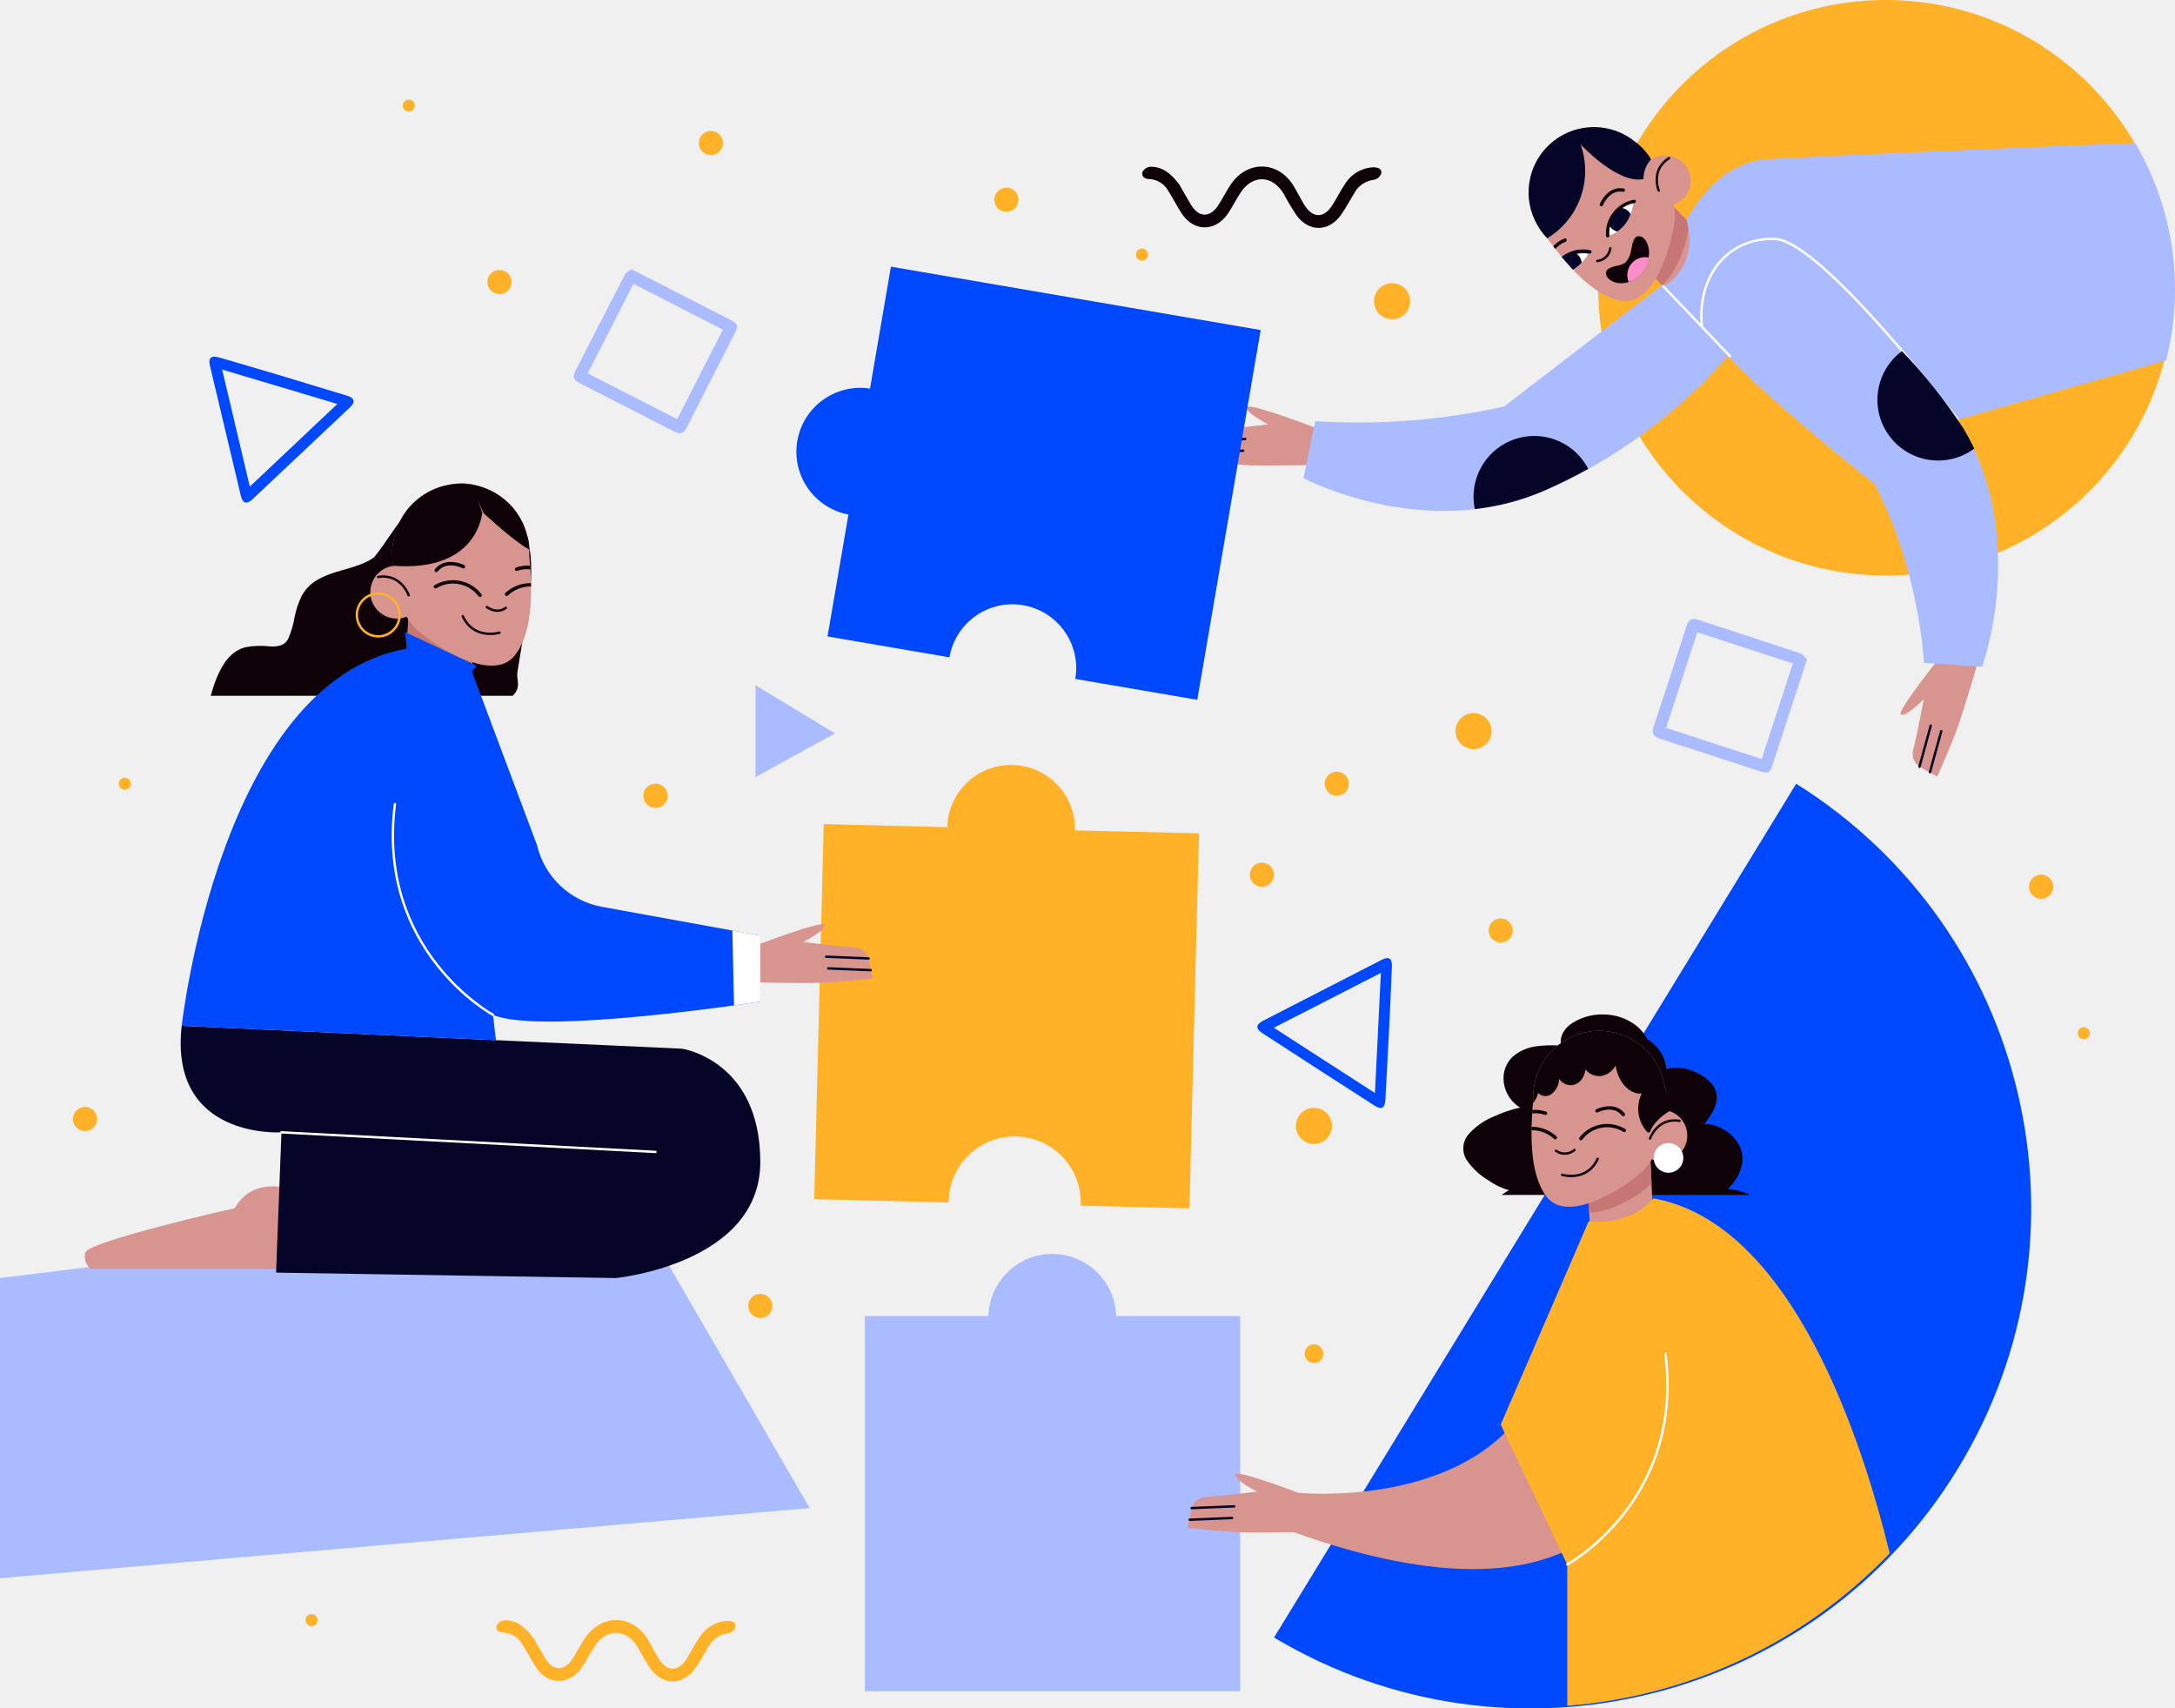
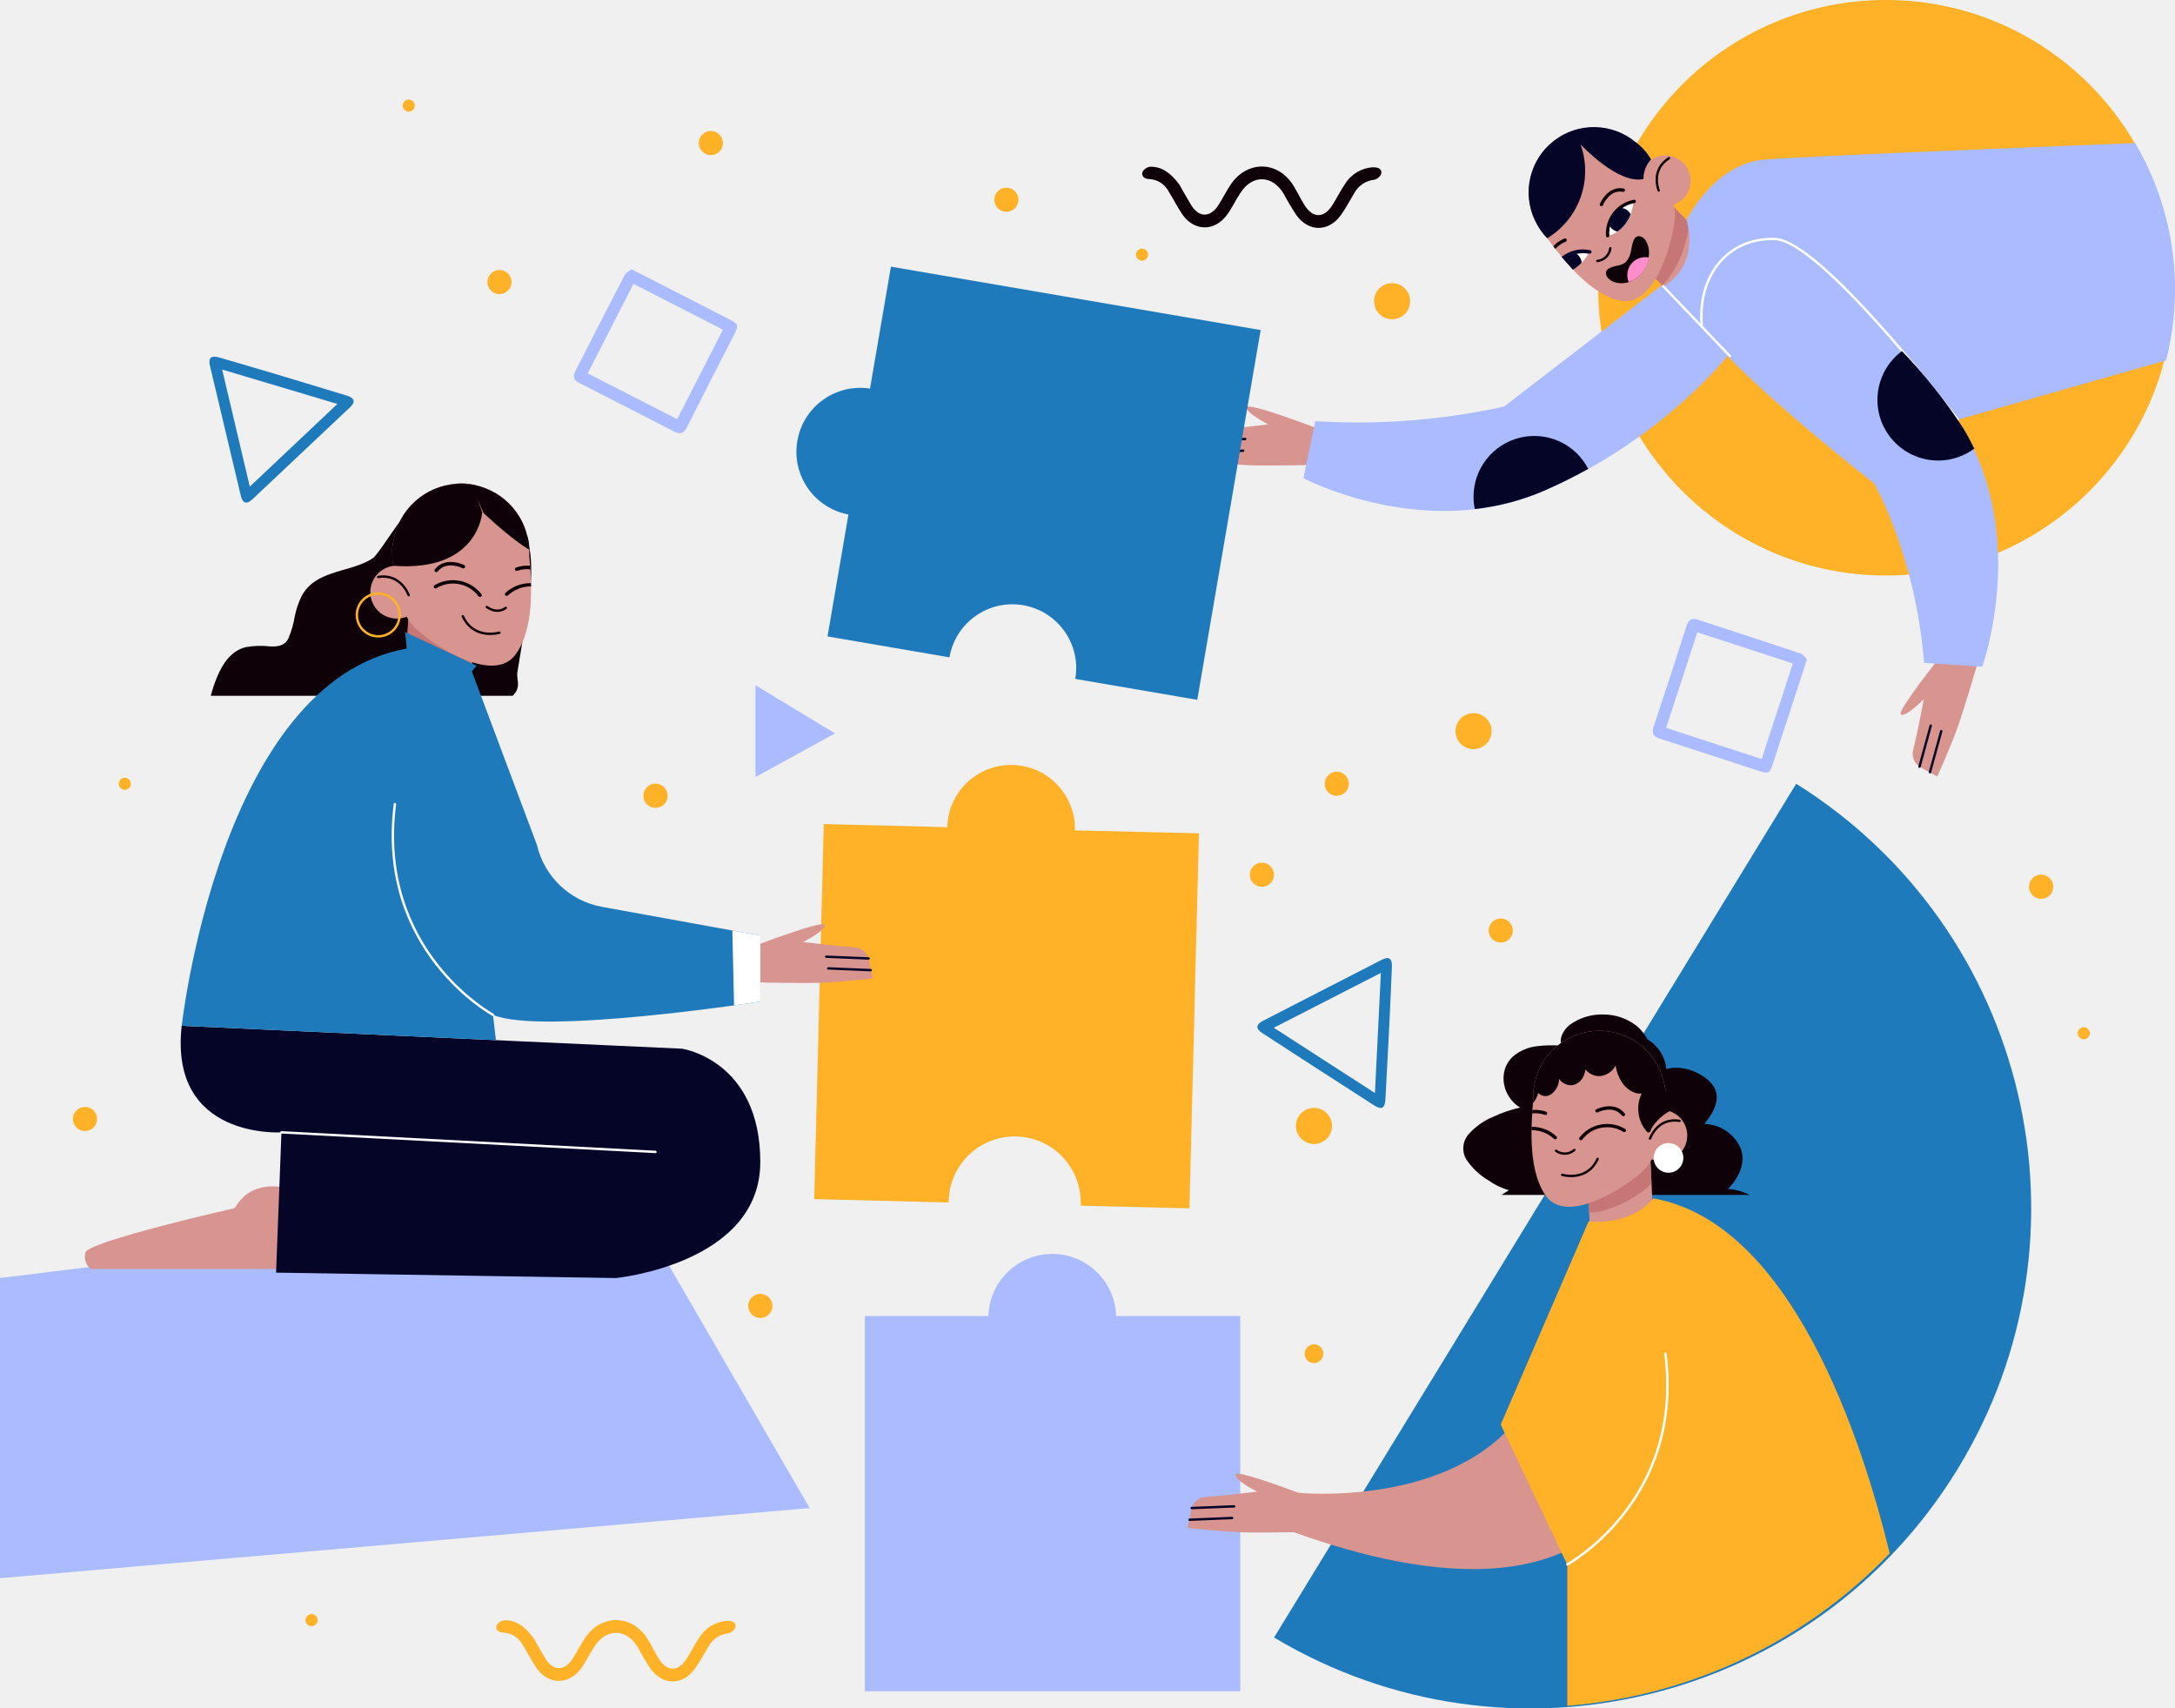
<svg xmlns="http://www.w3.org/2000/svg" viewBox="0 0 457.72 359.22">
  <defs>
-     <style>.cls-1{fill:#abf}.cls-2{fill:#ffb127}.cls-3{fill:#d8948f}.cls-11,.cls-13,.cls-4,.cls-6{fill:none;stroke-linecap:round;stroke-linejoin:round;stroke-width:.5px}.cls-4{stroke:#050528}.cls-5{fill:#c67775}.cls-6{stroke:#0e0108}.cls-7{fill:#0e0108}.cls-8{fill:#fff}.cls-9{fill:#050528}.cls-10{fill:#ff8dcc}.cls-11{stroke:#fff}.cls-12{fill:#0048fd}.cls-13{stroke:#ffb127}</style>
+     <style>.cls-1{fill:#abf}.cls-2{fill:#ffb127}.cls-3{fill:#d8948f}.cls-11,.cls-13,.cls-4,.cls-6{fill:none;stroke-linecap:round;stroke-linejoin:round;stroke-width:.5px}.cls-4{stroke:#050528}.cls-5{fill:#c67775}.cls-6{stroke:#0e0108}.cls-7{fill:#0e0108}.cls-8{fill:#fff}.cls-9{fill:#050528}.cls-10{fill:#ff8dcc}.cls-11{stroke:#fff}.cls-12{fill:#1e7abb}.cls-13{stroke:#ffb127}</style>
  </defs>
  <g id="Layer_2" data-name="Layer 2">
    <g id="OBJECTS">
      <path d="M234.88,276.93a13.44,13.44,0,0,0-26.87,0H182v78.95h79V276.93Z" class="cls-1" />
      <path d="M226.21,174.73a13.43,13.43,0,1,0-26.86-.67l-26-.66-2,78.92,28.29.71a13.9,13.9,0,0,1,27.8,0c0,.23,0,.45,0,.67l22.87.57,2-78.92Z" class="cls-2" />
      <circle cx="396.88" cy="60.55" r="60.55" class="cls-2" />
      <path d="M277.19,90.14s-14.67-5.63-14.84-4.43,4.55,3.58,4.55,3.58-7,.89-10.89,1.12a3.33,3.33,0,0,0-3,2.71L252.26,97s7.12.77,11,.91,15.52-.11,15.52-.11Z" class="cls-3" />
      <line x1="253.11" x2="262.05" y1="92.75" y2="92.38" class="cls-4" />
      <line x1="252.67" x2="261.62" y1="95.21" y2="94.84" class="cls-4" />
      <path d="M408.8,137.59s-9.84,12.25-8.74,12.78,4.79-3.24,4.79-3.24-1.28,7-2.25,10.71a3.33,3.33,0,0,0,1.67,3.69l3.43,1.88s2.9-6.55,4.22-10.2,4.61-14.82,4.61-14.82Z" class="cls-3" />
      <line x1="403.95" x2="406.32" y1="161.32" y2="152.69" class="cls-4" />
      <line x1="406.15" x2="408.53" y1="162.48" y2="153.85" class="cls-4" />
      <path d="M361.79,62.85h0a6.64,6.64,0,0,0,.13-9.36l-9.33-9.59a6.64,6.64,0,0,0-9.36-.13h0a6.62,6.62,0,0,0-.13,9.35l9.33,9.6A6.64,6.64,0,0,0,361.79,62.85Z" class="cls-3" />
      <path d="M342.83,44.16l.81-.79a6.08,6.08,0,0,1,8.56.12l3.3,3.4C355,52.38,352.22,58,349.74,60l-7-7.23A6.07,6.07,0,0,1,342.83,44.16Z" class="cls-5" />
      <path d="M325.63,50.15a13.93,13.93,0,0,1-2.54-3.68l-.06-.11h0A13.74,13.74,0,0,1,344.17,29.9h0c2.62,1.53,5.81,7.83,7.44,11.37a9.56,9.56,0,0,1,.81,5.14c-.73,6-4.54,18.15-11.34,16.88C335,62.15,329.34,55.2,325.63,50.15Z" class="cls-3" />
      <path d="M336.14,54.92a3.07,3.07,0,0,0,2.75-2.68" class="cls-6" />
      <path d="M341.87,40.27a.44.44,0,0,0,.1-.19.37.37,0,0,0-.29-.42c-3.4-.61-5,3.22-5,3.26a.36.36,0,0,0,.2.46.34.34,0,0,0,.46-.2c.05-.13,1.36-3.33,4.18-2.82A.4.4,0,0,0,341.87,40.27Z" class="cls-7" />
      <path d="M327.31,52.37l-.44-.56a6.65,6.65,0,0,1,2.37-1.62.35.35,0,0,1,.45.21.36.36,0,0,1-.21.46A5.7,5.7,0,0,0,327.31,52.37Z" class="cls-7" />
      <path d="M338.68,49.56s4.6-1.08,5.15-7.53C343.83,42,337.07,44.56,338.68,49.56Z" class="cls-8" />
      <path d="M338.57,49.85a.34.34,0,0,0,.11-.29A6.44,6.44,0,0,1,344,42.72a.36.36,0,0,0,.26-.43.36.36,0,0,0-.43-.26,7.24,7.24,0,0,0-5.86,7.6.36.36,0,0,0,.39.32A.38.38,0,0,0,338.57,49.85Z" class="cls-7" />
      <path d="M354.27,34.32a5.32,5.32,0,1,0-.1,7.53A5.31,5.31,0,0,0,354.27,34.32Z" class="cls-3" />
      <path d="M349.07,40.09s-1.8-4.3,2.16-6.81" class="cls-6" />
      <path d="M340.39,48.72a2.49,2.49,0,0,1-1.14-.56,2.55,2.55,0,0,1-.71-1.08,6.18,6.18,0,0,1,2.33-3.34,2.48,2.48,0,0,1,2.29,1.34A7.55,7.55,0,0,1,340.39,48.72Z" class="cls-9" />
      <path d="M331.78,53.42a8,8,0,0,1,2.51-.05,11.16,11.16,0,0,1-1.41,1.9,2.52,2.52,0,0,0-.24-.87A2.49,2.49,0,0,0,331.78,53.42Z" class="cls-8" />
      <polygon points="331.28 53.15 331.28 53.15 331.28 53.15 331.28 53.15" class="cls-9" />
      <path d="M331,56.74l.09-.05.31-.19.27-.19.33-.26.26-.21.39-.38.2-.19h0a2.52,2.52,0,0,0-.24-.87,2.49,2.49,0,0,0-.86-1,8,8,0,0,1,2.51-.05l.27,0a.35.35,0,0,0,.11-.7,7.16,7.16,0,0,0-6,1.4l.16.19h0l.27.32C329.75,55.35,330.38,56.05,331,56.74Zm.25-3.59Z" class="cls-9" />
      <path d="M340.51,59.56a5.35,5.35,0,0,0,3.3-.66A6.52,6.52,0,0,0,347,53.73a4.94,4.94,0,0,0-.72-3.21c-.66-.92-1.9-1.23-2.45-.05s-.43,2.49-1,3.64a4.14,4.14,0,0,1-.81,1.15,3.72,3.72,0,0,1-.89.45c-.89.3-3.24.45-3.17,1.82C338.06,58.73,339.48,59.41,340.51,59.56Z" class="cls-7" />
      <path d="M343.39,55.4A3.79,3.79,0,0,1,347,54.19a6.48,6.48,0,0,1-3.16,4.71,5.81,5.81,0,0,1-1.09.45A3.81,3.81,0,0,1,343.39,55.4Z" class="cls-10" />
      <path d="M349.74,60,316.53,85.54a142.18,142.18,0,0,1-39.74,3.08l-2.48,12s25.55,13.54,50.61,2.67,38.83-28.63,38.83-28.63Z" class="cls-1" />
      <path d="M412.85,89.8c-9.09-14.91-34.71-38.53-40.6-38.53a14.83,14.83,0,0,0-14.84,14.84c0,6.73,37,35.63,37,35.63s8.72,15.12,10.51,37.75l12.21.81S427.06,113.13,412.85,89.8Z" class="cls-1" />
      <path d="M455.85,75.83a60.67,60.67,0,0,0-6.52-45.73c-12.08.48-68.55,2.72-78,3.48-10.62.85-16.39,12.7-16.39,12.7,2.7,10.25-4.88,14-4.88,14,6.58,14.87,54.6,30.13,54.6,30.13Z" class="cls-1" />
      <line x1="350.04" x2="364.05" y1="60.25" y2="74.93" class="cls-11" />
      <path d="M412,88.29s-28.6-37.64-38.46-38S357.09,58,358.16,68.76" class="cls-11" />
      <path d="M415.48,94.39c-.7-1.44-1.47-2.87-2.33-4.3a109,109,0,0,0-12.89-16.21,12.77,12.77,0,0,0,15.22,20.51Z" class="cls-9" />
      <path d="M334.24,98.66a12.78,12.78,0,0,0-24.14,5.85,12.42,12.42,0,0,0,.27,2.61,51,51,0,0,0,14.55-3.85C328.23,101.83,331.33,100.28,334.24,98.66Z" class="cls-9" />
      <path d="M332.63,30.38s7.79,8.46,13.23,7.29a6,6,0,0,1,1.6-4.13,11.94,11.94,0,0,0-3.27-3.64h0A13.74,13.74,0,0,0,323,46.35h0l.06.11a13.93,13.93,0,0,0,2.54,3.68A16.6,16.6,0,0,0,332.63,30.38Z" class="cls-9" />
      <path d="M378,164.92A105.3,105.3,0,0,1,268.12,344.57Z" class="cls-12" />
      <path d="M368.21,251.44H316c.51-.34,1-.68,1.56-1a13.34,13.34,0,0,1-4.33-2.07,14.49,14.49,0,0,1-4.63-4.36,4.54,4.54,0,0,1,.31-5.17,14.17,14.17,0,0,1,5.33-3.85,26.51,26.51,0,0,1,5.67-1.93,7.28,7.28,0,0,1-3.5-6.41,6.22,6.22,0,0,1,1.92-4.28,9.41,9.41,0,0,1,5.07-2.22,24.25,24.25,0,0,1,5.25-.1c-.63-1.49.31-3.32,1.72-4.42a11.5,11.5,0,0,1,7.14-2.16,11.2,11.2,0,0,1,7,2.48,9.43,9.43,0,0,1,2.22,2.78,8.11,8.11,0,0,1,3.94,6.24c3.18-1,7.32.68,9.27,2.76,2.66,2.82.9,6.12-1.27,8.76a8.66,8.66,0,0,1,7.61,5.05c1.17,3-.24,6.26-2.66,8.64A11.8,11.8,0,0,1,368.21,251.44Z" class="cls-7" />
      <path d="M341.61,265.42h0a6.72,6.72,0,0,0,6.39-7l-.64-13.56a6.74,6.74,0,0,0-7-6.39h0a6.73,6.73,0,0,0-6.39,7l.65,13.57A6.73,6.73,0,0,0,341.61,265.42Z" class="cls-3" />
      <path d="M339.76,238.47l1.14-.05a6.16,6.16,0,0,1,6.43,5.84l.23,4.81c-4.08,3.82-9.93,6.2-13.16,6.06l-.48-10.23A6.17,6.17,0,0,1,339.76,238.47Z" class="cls-5" />
      <path d="M322.66,231.47a13.8,13.8,0,0,1,.55-4.51c0-.06,0-.1,0-.12h0a13.95,13.95,0,0,1,27.12,1.7,0,0,0,0,0,0,0c1,2.92-.85,9.86-2,13.65a9.51,9.51,0,0,1-2.84,4.44c-4.55,4-15.64,10.75-20,5.22C321.7,246.88,322.09,237.8,322.66,231.47Z" class="cls-3" />
      <path d="M327.45,242.15a3.1,3.1,0,0,0,3.89-.18" class="cls-6" />
      <path d="M341.65,234.87a.32.32,0,0,0,.2-.08.35.35,0,0,0,.06-.5c-2.17-2.76-5.93-.89-6-.87a.36.36,0,1,0,.33.64c.13-.06,3.27-1.61,5.08.67A.35.35,0,0,0,341.65,234.87Z" class="cls-7" />
      <path d="M322.44,234.29c0-.24,0-.49.05-.73a7.21,7.21,0,0,1,2.89.36.37.37,0,0,1,.2.47.35.35,0,0,1-.47.2A6.07,6.07,0,0,0,322.44,234.29Z" class="cls-7" />
      <path d="M332.7,239.94a.39.39,0,0,0,.28-.15,6.54,6.54,0,0,1,8.64-1.63.36.36,0,1,0,.34-.63,7.35,7.35,0,0,0-9.57,1.84.36.36,0,0,0,.09.5A.38.38,0,0,0,332.7,239.94Z" class="cls-7" />
      <path d="M322.32,237.11a7.5,7.5,0,0,1,5.21,2,.36.36,0,0,1-.47.55,6.85,6.85,0,0,0-4.75-1.84C322.31,237.58,322.32,237.34,322.32,237.11Z" class="cls-7" />
      <path d="M355.07,238.69a5.4,5.4,0,1,0-5.14,5.65A5.4,5.4,0,0,0,355.07,238.69Z" class="cls-3" />
      <path d="M347.24,239.58s1.52-4.48,6.22-3.73" class="cls-6" />
      <path d="M328.74,247.21s5.22,1.58,7.48-3.36" class="cls-6" />
      <path d="M322.66,231.47a13.8,13.8,0,0,1,.55-4.51c0-.06,0-.1,0-.12h0a13.95,13.95,0,0,1,27.12,1.7,0,0,0,0,0,0,0,43,43,0,0,1,1,5.29c-1.46.76-3.56,2.68-4,4.17a.42.42,0,0,1-.7.18,7.32,7.32,0,0,1-1.14-8.09c-1.62.22-3.28-1-4.16-2.34a8.87,8.87,0,0,1-1.34-3.53,4.7,4.7,0,0,1-.45.68,4.11,4.11,0,0,1-2.71,1.53,3.66,3.66,0,0,1-3.18-1.41,4.7,4.7,0,0,1-.39,1.41,3.18,3.18,0,0,1-2.33,1.91,3,3,0,0,1-2.73-1.2l-.09-.14a4.08,4.08,0,0,1-1.69,3.27,2.08,2.08,0,0,1-2.47-.07,1.7,1.7,0,0,1-.24-.22,5.1,5.1,0,0,1-1.14,2.19Z" class="cls-7" />
      <path d="M354.25,243.65a3.12,3.12,0,1,0-3.12,3.12A3.12,3.12,0,0,0,354.25,243.65Z" class="cls-8" />
      <path d="M250.68,317.7a3.33,3.33,0,0,1,3-2.71c3.87-.22,10.88-1.12,10.88-1.12s-4.71-2.37-4.54-3.58c.13-1,9.47,2.43,13.26,3.84,4.76.38,37.21,2.1,49.51-20.68l21.39,17.07s-8.44,34.69-71.9,11.89c-3.74.06-9,.13-11.35,0-3.89-.13-11-.9-11-.9Z" class="cls-3" />
      <line x1="250.78" x2="259.73" y1="317.33" y2="316.97" class="cls-4" />
      <line x1="250.35" x2="259.29" y1="319.79" y2="319.42" class="cls-4" />
      <path d="M315.82,299.76,334.32,257s8.52,1.23,13.64-4.83c29.28,5.17,44.07,51.41,49.72,74.69a105.33,105.33,0,0,1-67.85,32.08v-29.7Z" class="cls-2" />
      <path d="M329.83,329.19s24.6-13.35,20.65-44.34" class="cls-11" />
      <polygon points="170.39 317.33 132.81 252.54 0 268.93 0 332.09 170.39 317.33" class="cls-1" />
      <path d="M109.69,136.51c-.27,1.63-.53,3.26-.8,4.9s.91,3.13-1,5H44.36a30.56,30.56,0,0,1,1.31-3.92c1.17-2.81,2.93-5.57,6.08-6.32a17.29,17.29,0,0,1,5.08-.15c1.6.07,3.06-.11,3.85-1.66a20.4,20.4,0,0,0,1.34-4.6,17.64,17.64,0,0,1,1.42-4.26c2.79-5.36,9.41-5,14.12-7.5a11.68,11.68,0,0,0,1.12-.7c.66-.75,1.25-1.58,1.82-2.37,1.36-1.91,2.63-3.89,4.07-5.75,2.33-3,5.31-5.75,9-6.76a9.43,9.43,0,0,1,2.37-.64,11.72,11.72,0,0,1,7.51,1.77,16.71,16.71,0,0,1,5.91,6,19.55,19.55,0,0,1,2.35,8,40.85,40.85,0,0,1-.51,9.5C110.75,130.18,110.2,133.34,109.69,136.51Z" class="cls-7" />
      <path d="M91.82,151.92h0a7,7,0,0,1-6.59-7.25l.67-14a6.94,6.94,0,0,1,7.25-6.59h0a7,7,0,0,1,6.59,7.25l-.67,14A7,7,0,0,1,91.82,151.92Z" class="cls-3" />
      <path d="M93.74,124.12l-1.18-.06a6.35,6.35,0,0,0-6.63,6l-.24,5c4.21,3.94,10.24,6.4,13.57,6.25l.51-10.55A6.36,6.36,0,0,0,93.74,124.12Z" class="cls-5" />
      <path d="M111.38,116.89a14.62,14.62,0,0,0-.56-4.65.53.53,0,0,1,0-.13h0a14.38,14.38,0,0,0-28,1.75v0c-1,3,.87,10.17,2,14.08a10.05,10.05,0,0,0,2.93,4.58c4.7,4.17,16.14,11.09,20.6,5.38C112.37,132.78,112,123.42,111.38,116.89Z" class="cls-3" />
      <path d="M106.44,127.91s-1.66,1.46-4-.19" class="cls-6" />
      <path d="M91.79,120.4a.42.42,0,0,1-.21-.08.38.38,0,0,1-.06-.53c2.24-2.83,6.12-.91,6.16-.89a.38.38,0,0,1,.16.5.37.37,0,0,1-.5.17c-.14-.07-3.38-1.67-5.24.69A.4.4,0,0,1,91.79,120.4Z" class="cls-7" />
      <path d="M111.6,119.8c0-.25,0-.5,0-.75a7.07,7.07,0,0,0-3,.37.36.36,0,0,0-.21.48.37.37,0,0,0,.48.21A6.18,6.18,0,0,1,111.6,119.8Z" class="cls-7" />
      <path d="M101,125.63a.39.39,0,0,1-.29-.16,6.74,6.74,0,0,0-8.91-1.68.37.37,0,0,1-.35-.65,7.58,7.58,0,0,1,9.87,1.9.37.37,0,0,1-.09.52A.39.39,0,0,1,101,125.63Z" class="cls-7" />
      <path d="M111.73,122.71a7.71,7.71,0,0,0-5.37,2.05.38.38,0,0,0,0,.53.39.39,0,0,0,.53,0,7.08,7.08,0,0,1,4.9-1.9C111.74,123.19,111.73,123,111.73,122.71Z" class="cls-7" />
      <path d="M77.94,124.33a5.57,5.57,0,1,1,5.3,5.83A5.57,5.57,0,0,1,77.94,124.33Z" class="cls-3" />
      <path d="M86,125.25s-1.57-4.62-6.41-3.84" class="cls-6" />
      <path d="M105.11,133.13s-5.39,1.62-7.72-3.47" class="cls-6" />
      <path d="M82.79,113.88v0a14.38,14.38,0,0,1,28-1.75h0a.53.53,0,0,0,0,.13,7.68,7.68,0,0,1,.57,3.38s-3-1.54-9.58-7.66a42.55,42.55,0,0,1-2.06-5.18l1.77,5s-.77,12.75-19,11.23l.17-.53A11.46,11.46,0,0,1,82.79,113.88Z" class="cls-7" />
      <path d="M84.1,129.4a4.5,4.5,0,1,0-4.5,4.5A4.5,4.5,0,0,0,84.1,129.4Z" class="cls-13" />
      <path d="M63,250.75s-9.32-4.12-13.58,3.46c0,0-30.94,7-31.46,9.36A3.27,3.27,0,0,0,19.11,267H62.38Z" class="cls-3" />
      <path d="M38.24,215.85l105.31,4.82S160,223.09,160,244.52s-30.37,24.41-30.37,24.41l-71.53-1.14,1.13-29.52S35.54,239.83,38.24,215.85Z" class="cls-9" />
      <line x1="59.24" x2="137.94" y1="238.27" y2="242.39" class="cls-11" />
      <path d="M158.73,199.07s14.66-5.63,14.83-4.43-4.54,3.58-4.54,3.58,7,.89,10.88,1.12a3.33,3.33,0,0,1,3,2.71l.74,3.84s-7.12.77-11,.91-15.52-.12-15.52-.12Z" class="cls-3" />
      <line x1="182.8" x2="173.86" y1="201.68" y2="201.31" class="cls-4" />
      <line x1="183.24" x2="174.3" y1="204.14" y2="203.77" class="cls-4" />
      <path d="M38.24,215.85s8.07-72.44,47.38-79.38L85.23,133l15.07,7.07-1,1.21L113,177.81a17.2,17.2,0,0,0,13.63,13L160,196.87v13.89s-46.22,7.16-56.26,2.78l.63,5.34Z" class="cls-12" />
      <path d="M103.75,213.54s-24.6-13.35-20.64-44.34" class="cls-11" />
      <polygon points="160.01 196.87 154.12 195.8 154.48 211.56 160.01 210.76 160.01 196.87" class="cls-8" />
      <path d="M183.09,81.77a13.44,13.44,0,0,0-4.54,26.49l-4.4,25.66,25.66,4.4a13.43,13.43,0,1,1,26.48,4.54l25.67,4.4L265.3,69.45,187.49,56.11Z" class="cls-12" />
      <path d="M380.27,138.7c-.38,1.18-.62,2-.88,2.76q-3.17,9.67-6.33,19.35c-.62,1.89-.92,2.05-2.75,1.46-7-2.28-13.95-4.58-20.94-6.82-1.4-.45-1.84-1.12-1.36-2.56q3.53-10.6,6.94-21.24c.41-1.26,1.07-1.68,2.36-1.25,7.18,2.36,14.37,4.68,21.54,7.08C379.45,137.68,379.88,138.35,380.27,138.7Zm-29.64,14.46,20.11,6.56c2.22-6.79,4.37-13.38,6.56-20.11l-20.11-6.56C355,139.81,352.84,146.4,350.63,153.16Z" class="cls-1" />
      <path d="M132.88,56.66l2.58,1.3,18.12,9.28c1.77.91,1.89,1.23,1,3-3.34,6.54-6.71,13.06-10,19.61-.66,1.31-1.39,1.65-2.75.94q-9.92-5.13-19.89-10.18c-1.17-.59-1.49-1.31-.86-2.52,3.46-6.72,6.87-13.47,10.36-20.17C131.73,57.31,132.47,57,132.88,56.66Zm9.63,31.54,9.63-18.83-18.83-9.64-9.63,18.84Z" class="cls-1" />
      <path d="M292.29,217.4c-.25,4.68-.48,9.36-.74,14-.1,1.79-.82,2.19-2.3,1.24q-11.83-7.6-23.63-15.27c-1.39-.9-1.34-1.79.13-2.55q12.5-6.44,25-12.84c1.57-.81,2.25-.32,2.17,1.48C292.74,208.14,292.51,212.77,292.29,217.4Zm-24.22-1.14L289.35,230c.43-8.51.83-16.72,1.25-25.28Z" class="cls-12" />
      <path d="M59.47,79.15c4.49,1.36,9,2.71,13.47,4.08,1.71.53,1.94,1.32.65,2.54q-10.22,9.66-20.47,19.29c-1.21,1.13-2.06.87-2.44-.74Q47.41,90.64,44.19,77c-.41-1.72.22-2.27,2-1.76C50.59,76.5,55,77.83,59.47,79.15Zm-6.9,23.25L71,85,46.75,77.76C48.73,86.14,50.62,94.12,52.57,102.4Z" class="cls-12" />
      <path d="M248.21,38.87c.51.9,1.45,2.59,2.44,4.24,1.62,2.69,4,2.74,5.72.1.94-1.43,1.69-3,2.64-4.4,3.49-5.15,10-5,13.23.32.78,1.28,1.43,2.62,2.2,3.9,1.78,2.94,4.18,3,6,.06.92-1.44,1.67-3,2.63-4.4A7.38,7.38,0,0,1,289,35.2c.95,0,1.82.27,1.69,1.29a2.08,2.08,0,0,1-1.47,1.33A5.43,5.43,0,0,0,285,40.64c-.95,1.55-1.78,3.18-2.84,4.65-2.56,3.53-6.7,3.56-9.29.05a50.52,50.52,0,0,1-2.71-4.55c-2.39-4-6.6-4.13-9.13-.18-1,1.49-1.73,3.1-2.76,4.53-2.67,3.7-7.12,3.58-9.59-.23-1-1.53-1.82-3.15-2.79-4.7a4.83,4.83,0,0,0-4-2.53c-.95,0-1.76-.53-1.45-1.52a2.13,2.13,0,0,1,1.69-1.08C244.45,35.08,246.28,36.26,248.21,38.87Z" class="cls-7" />
      <path d="M112.31,344.73c.52.9,1.45,2.59,2.45,4.24,1.62,2.69,4,2.74,5.72.1.93-1.43,1.68-3,2.64-4.4,3.49-5.15,10-5,13.23.32.77,1.28,1.42,2.62,2.2,3.9,1.78,2.94,4.18,3,6,.06.92-1.44,1.68-3,2.64-4.4a7.35,7.35,0,0,1,5.91-3.49c.94,0,1.82.27,1.69,1.29a2.1,2.1,0,0,1-1.47,1.33,5.41,5.41,0,0,0-4.24,2.82c-.95,1.55-1.79,3.18-2.85,4.65-2.56,3.53-6.69,3.56-9.29.05a52.89,52.89,0,0,1-2.7-4.55c-2.39-4-6.6-4.13-9.14-.18-1,1.49-1.73,3.1-2.75,4.53-2.67,3.7-7.12,3.58-9.59-.23-1-1.53-1.83-3.15-2.79-4.7a4.86,4.86,0,0,0-4-2.53c-1-.05-1.76-.53-1.45-1.52a2.14,2.14,0,0,1,1.69-1.08C108.56,340.94,110.39,342.12,112.31,344.73Z" class="cls-2" />
      <path d="M159,144.19l16.72,10.13L159,163.51Z" class="cls-1" />
      <circle cx="281.32" cy="164.92" r="2.54" class="cls-2" />
      <path d="M102.57,59.35a2.54,2.54,0,1,1,2.54,2.54A2.54,2.54,0,0,1,102.57,59.35Z" class="cls-2" />
      <path d="M157.47,274.79a2.54,2.54,0,1,1,2.54,2.55A2.54,2.54,0,0,1,157.47,274.79Z" class="cls-2" />
      <path d="M147.06,30.1a2.54,2.54,0,1,1,2.54,2.54A2.54,2.54,0,0,1,147.06,30.1Z" class="cls-2" />
      <circle cx="276.52" cy="284.85" r="1.97" class="cls-2" />
      <circle cx="315.82" cy="195.8" r="2.54" class="cls-2" />
      <path d="M15.35,235.42A2.54,2.54,0,1,1,17.89,238,2.54,2.54,0,0,1,15.35,235.42Z" class="cls-2" />
      <path d="M427,186.6a2.55,2.55,0,1,1,2.55,2.54A2.55,2.55,0,0,1,427,186.6Z" class="cls-2" />
      <circle cx="26.26" cy="164.92" r="1.27" class="cls-2" />
      <circle cx="438.52" cy="217.42" r="1.27" class="cls-2" />
      <circle cx="265.56" cy="184.06" r="2.54" class="cls-2" />
      <path d="M64.3,340.91a1.27,1.27,0,1,1,1.27,1.27A1.27,1.27,0,0,1,64.3,340.91Z" class="cls-2" />
      <path d="M135.4,167.46a2.55,2.55,0,1,1,2.54,2.54A2.54,2.54,0,0,1,135.4,167.46Z" class="cls-2" />
      <circle cx="86.02" cy="22.22" r="1.27" class="cls-2" />
      <circle cx="211.79" cy="42.03" r="2.54" class="cls-2" />
      <circle cx="240.33" cy="53.58" r="1.27" class="cls-2" />
      <path d="M289.16,63.39A3.8,3.8,0,1,1,293,67.18,3.8,3.8,0,0,1,289.16,63.39Z" class="cls-2" />
      <circle cx="310.1" cy="153.85" r="3.79" class="cls-2" />
      <path d="M272.72,236.93a3.8,3.8,0,1,1,3.8,3.79A3.8,3.8,0,0,1,272.72,236.93Z" class="cls-2" />
    </g>
  </g>
</svg>
